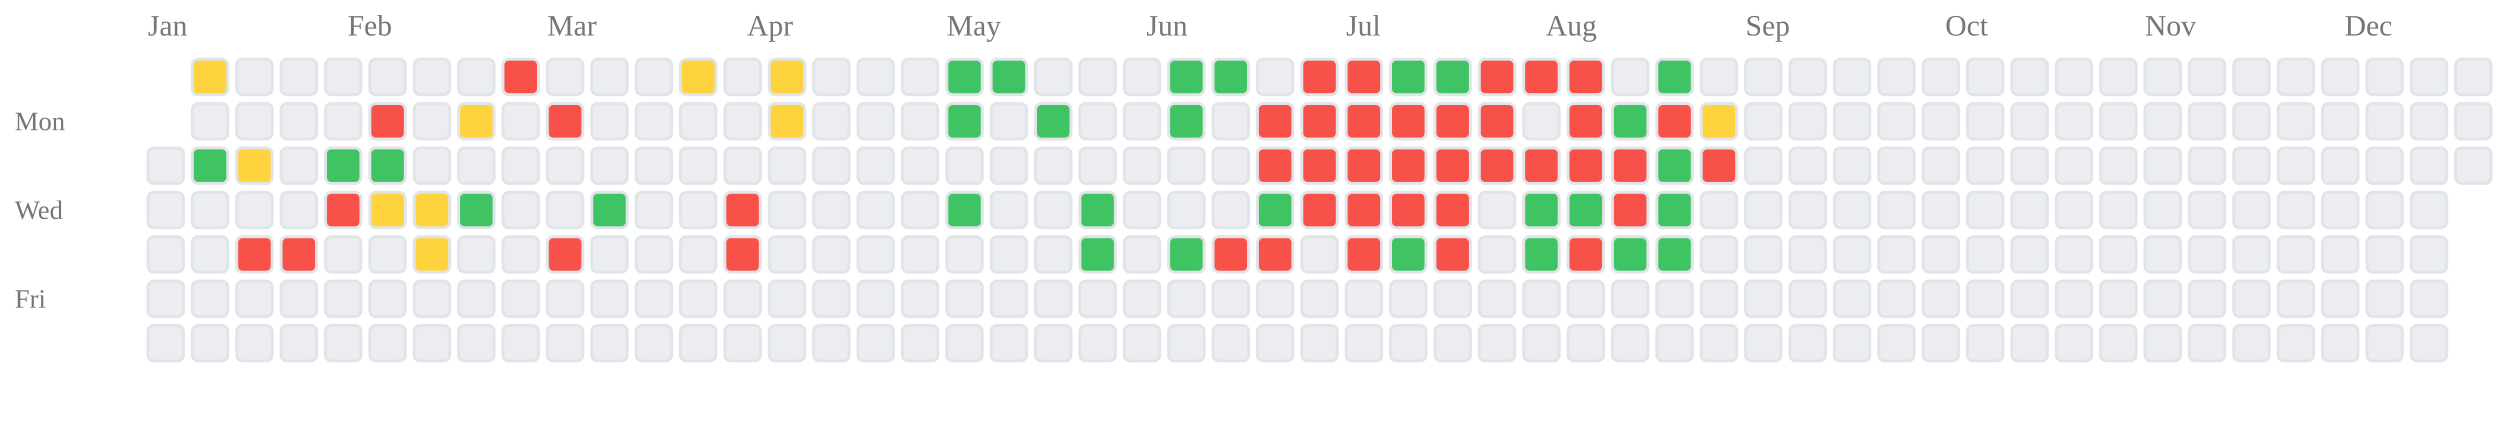
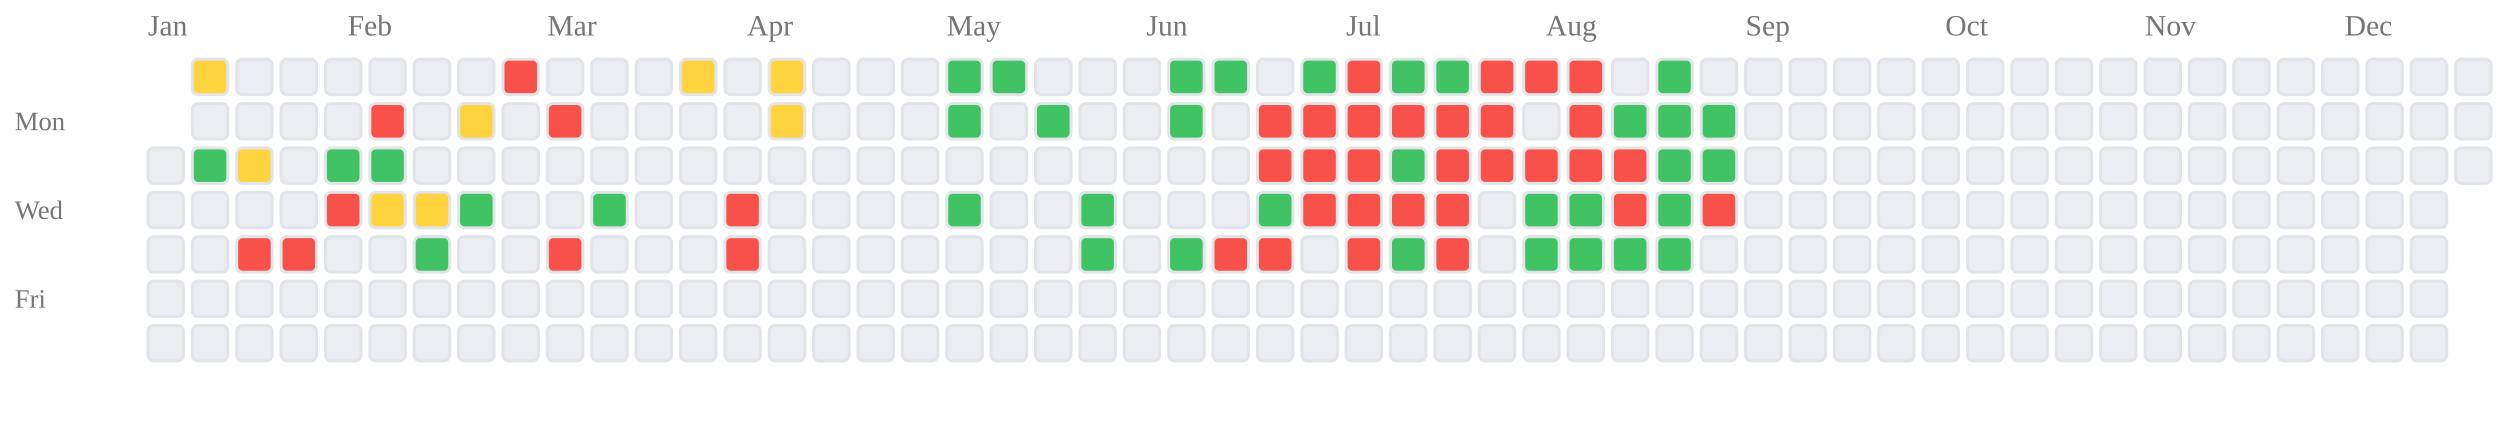
<svg xmlns="http://www.w3.org/2000/svg" width="845" height="145">
  <style>
        .month { font-size: 10px; fill: #767676; }
        .day { font-size: 9px; fill: #767676; }
        .cell { stroke: #e1e4e8; stroke-width: 1; }
        .cell-profit { fill: #40c463; }
        .cell-loss { fill: #f85149; }
        .cell-breakeven { fill: #ffd33d; }
        .cell-empty { fill: #ebedf0; }
    </style>
  <text x="50.0" y="12" class="month">Jan</text>
  <text x="117.5" y="12" class="month">Feb</text>
  <text x="185.0" y="12" class="month">Mar</text>
  <text x="252.5" y="12" class="month">Apr</text>
  <text x="320.0" y="12" class="month">May</text>
  <text x="387.5" y="12" class="month">Jun</text>
  <text x="455.0" y="12" class="month">Jul</text>
  <text x="522.5" y="12" class="month">Aug</text>
  <text x="590.0" y="12" class="month">Sep</text>
  <text x="657.5" y="12" class="month">Oct</text>
  <text x="725.0" y="12" class="month">Nov</text>
  <text x="792.5" y="12" class="month">Dec</text>
  <text x="5" y="44" class="day">Mon</text>
  <text x="5" y="74" class="day">Wed</text>
  <text x="5" y="104" class="day">Fri</text>
  <rect x="50" y="50" width="12" height="12" class="cell cell-empty" rx="2" ry="2" />
  <rect x="50" y="65" width="12" height="12" class="cell cell-empty" rx="2" ry="2" />
  <rect x="50" y="80" width="12" height="12" class="cell cell-empty" rx="2" ry="2" />
  <rect x="50" y="95" width="12" height="12" class="cell cell-empty" rx="2" ry="2" />
  <rect x="50" y="110" width="12" height="12" class="cell cell-empty" rx="2" ry="2" />
  <rect x="65" y="20" width="12" height="12" class="cell cell-breakeven" rx="2" ry="2" />
  <rect x="65" y="35" width="12" height="12" class="cell cell-empty" rx="2" ry="2" />
  <rect x="65" y="50" width="12" height="12" class="cell cell-profit" rx="2" ry="2" />
  <rect x="65" y="65" width="12" height="12" class="cell cell-empty" rx="2" ry="2" />
  <rect x="65" y="80" width="12" height="12" class="cell cell-empty" rx="2" ry="2" />
  <rect x="65" y="95" width="12" height="12" class="cell cell-empty" rx="2" ry="2" />
  <rect x="65" y="110" width="12" height="12" class="cell cell-empty" rx="2" ry="2" />
  <rect x="80" y="20" width="12" height="12" class="cell cell-empty" rx="2" ry="2" />
  <rect x="80" y="35" width="12" height="12" class="cell cell-empty" rx="2" ry="2" />
  <rect x="80" y="50" width="12" height="12" class="cell cell-breakeven" rx="2" ry="2" />
  <rect x="80" y="65" width="12" height="12" class="cell cell-empty" rx="2" ry="2" />
  <rect x="80" y="80" width="12" height="12" class="cell cell-loss" rx="2" ry="2" />
  <rect x="80" y="95" width="12" height="12" class="cell cell-empty" rx="2" ry="2" />
  <rect x="80" y="110" width="12" height="12" class="cell cell-empty" rx="2" ry="2" />
  <rect x="95" y="20" width="12" height="12" class="cell cell-empty" rx="2" ry="2" />
  <rect x="95" y="35" width="12" height="12" class="cell cell-empty" rx="2" ry="2" />
  <rect x="95" y="50" width="12" height="12" class="cell cell-empty" rx="2" ry="2" />
  <rect x="95" y="65" width="12" height="12" class="cell cell-empty" rx="2" ry="2" />
  <rect x="95" y="80" width="12" height="12" class="cell cell-loss" rx="2" ry="2" />
  <rect x="95" y="95" width="12" height="12" class="cell cell-empty" rx="2" ry="2" />
  <rect x="95" y="110" width="12" height="12" class="cell cell-empty" rx="2" ry="2" />
  <rect x="110" y="20" width="12" height="12" class="cell cell-empty" rx="2" ry="2" />
  <rect x="110" y="35" width="12" height="12" class="cell cell-empty" rx="2" ry="2" />
  <rect x="110" y="50" width="12" height="12" class="cell cell-profit" rx="2" ry="2" />
  <rect x="110" y="65" width="12" height="12" class="cell cell-loss" rx="2" ry="2" />
  <rect x="110" y="80" width="12" height="12" class="cell cell-empty" rx="2" ry="2" />
  <rect x="110" y="95" width="12" height="12" class="cell cell-empty" rx="2" ry="2" />
  <rect x="110" y="110" width="12" height="12" class="cell cell-empty" rx="2" ry="2" />
  <rect x="125" y="20" width="12" height="12" class="cell cell-empty" rx="2" ry="2" />
  <rect x="125" y="35" width="12" height="12" class="cell cell-loss" rx="2" ry="2" />
  <rect x="125" y="50" width="12" height="12" class="cell cell-profit" rx="2" ry="2" />
  <rect x="125" y="65" width="12" height="12" class="cell cell-breakeven" rx="2" ry="2" />
  <rect x="125" y="80" width="12" height="12" class="cell cell-empty" rx="2" ry="2" />
  <rect x="125" y="95" width="12" height="12" class="cell cell-empty" rx="2" ry="2" />
  <rect x="125" y="110" width="12" height="12" class="cell cell-empty" rx="2" ry="2" />
  <rect x="140" y="20" width="12" height="12" class="cell cell-empty" rx="2" ry="2" />
  <rect x="140" y="35" width="12" height="12" class="cell cell-empty" rx="2" ry="2" />
  <rect x="140" y="50" width="12" height="12" class="cell cell-empty" rx="2" ry="2" />
  <rect x="140" y="65" width="12" height="12" class="cell cell-breakeven" rx="2" ry="2" />
-   <rect x="140" y="80" width="12" height="12" class="cell cell-breakeven" rx="2" ry="2" />
+   <rect x="140" y="80" width="12" height="12" class="cell cell-profit" rx="2" ry="2" />
  <rect x="140" y="95" width="12" height="12" class="cell cell-empty" rx="2" ry="2" />
  <rect x="140" y="110" width="12" height="12" class="cell cell-empty" rx="2" ry="2" />
  <rect x="155" y="20" width="12" height="12" class="cell cell-empty" rx="2" ry="2" />
  <rect x="155" y="35" width="12" height="12" class="cell cell-breakeven" rx="2" ry="2" />
  <rect x="155" y="50" width="12" height="12" class="cell cell-empty" rx="2" ry="2" />
  <rect x="155" y="65" width="12" height="12" class="cell cell-profit" rx="2" ry="2" />
  <rect x="155" y="80" width="12" height="12" class="cell cell-empty" rx="2" ry="2" />
  <rect x="155" y="95" width="12" height="12" class="cell cell-empty" rx="2" ry="2" />
  <rect x="155" y="110" width="12" height="12" class="cell cell-empty" rx="2" ry="2" />
  <rect x="170" y="20" width="12" height="12" class="cell cell-loss" rx="2" ry="2" />
  <rect x="170" y="35" width="12" height="12" class="cell cell-empty" rx="2" ry="2" />
  <rect x="170" y="50" width="12" height="12" class="cell cell-empty" rx="2" ry="2" />
  <rect x="170" y="65" width="12" height="12" class="cell cell-empty" rx="2" ry="2" />
  <rect x="170" y="80" width="12" height="12" class="cell cell-empty" rx="2" ry="2" />
  <rect x="170" y="95" width="12" height="12" class="cell cell-empty" rx="2" ry="2" />
  <rect x="170" y="110" width="12" height="12" class="cell cell-empty" rx="2" ry="2" />
  <rect x="185" y="20" width="12" height="12" class="cell cell-empty" rx="2" ry="2" />
  <rect x="185" y="35" width="12" height="12" class="cell cell-loss" rx="2" ry="2" />
  <rect x="185" y="50" width="12" height="12" class="cell cell-empty" rx="2" ry="2" />
  <rect x="185" y="65" width="12" height="12" class="cell cell-empty" rx="2" ry="2" />
  <rect x="185" y="80" width="12" height="12" class="cell cell-loss" rx="2" ry="2" />
  <rect x="185" y="95" width="12" height="12" class="cell cell-empty" rx="2" ry="2" />
  <rect x="185" y="110" width="12" height="12" class="cell cell-empty" rx="2" ry="2" />
  <rect x="200" y="20" width="12" height="12" class="cell cell-empty" rx="2" ry="2" />
  <rect x="200" y="35" width="12" height="12" class="cell cell-empty" rx="2" ry="2" />
  <rect x="200" y="50" width="12" height="12" class="cell cell-empty" rx="2" ry="2" />
  <rect x="200" y="65" width="12" height="12" class="cell cell-profit" rx="2" ry="2" />
  <rect x="200" y="80" width="12" height="12" class="cell cell-empty" rx="2" ry="2" />
  <rect x="200" y="95" width="12" height="12" class="cell cell-empty" rx="2" ry="2" />
  <rect x="200" y="110" width="12" height="12" class="cell cell-empty" rx="2" ry="2" />
  <rect x="215" y="20" width="12" height="12" class="cell cell-empty" rx="2" ry="2" />
  <rect x="215" y="35" width="12" height="12" class="cell cell-empty" rx="2" ry="2" />
  <rect x="215" y="50" width="12" height="12" class="cell cell-empty" rx="2" ry="2" />
  <rect x="215" y="65" width="12" height="12" class="cell cell-empty" rx="2" ry="2" />
  <rect x="215" y="80" width="12" height="12" class="cell cell-empty" rx="2" ry="2" />
  <rect x="215" y="95" width="12" height="12" class="cell cell-empty" rx="2" ry="2" />
  <rect x="215" y="110" width="12" height="12" class="cell cell-empty" rx="2" ry="2" />
  <rect x="230" y="20" width="12" height="12" class="cell cell-breakeven" rx="2" ry="2" />
  <rect x="230" y="35" width="12" height="12" class="cell cell-empty" rx="2" ry="2" />
  <rect x="230" y="50" width="12" height="12" class="cell cell-empty" rx="2" ry="2" />
  <rect x="230" y="65" width="12" height="12" class="cell cell-empty" rx="2" ry="2" />
  <rect x="230" y="80" width="12" height="12" class="cell cell-empty" rx="2" ry="2" />
  <rect x="230" y="95" width="12" height="12" class="cell cell-empty" rx="2" ry="2" />
  <rect x="230" y="110" width="12" height="12" class="cell cell-empty" rx="2" ry="2" />
  <rect x="245" y="20" width="12" height="12" class="cell cell-empty" rx="2" ry="2" />
  <rect x="245" y="35" width="12" height="12" class="cell cell-empty" rx="2" ry="2" />
  <rect x="245" y="50" width="12" height="12" class="cell cell-empty" rx="2" ry="2" />
  <rect x="245" y="65" width="12" height="12" class="cell cell-loss" rx="2" ry="2" />
  <rect x="245" y="80" width="12" height="12" class="cell cell-loss" rx="2" ry="2" />
  <rect x="245" y="95" width="12" height="12" class="cell cell-empty" rx="2" ry="2" />
  <rect x="245" y="110" width="12" height="12" class="cell cell-empty" rx="2" ry="2" />
  <rect x="260" y="20" width="12" height="12" class="cell cell-breakeven" rx="2" ry="2" />
  <rect x="260" y="35" width="12" height="12" class="cell cell-breakeven" rx="2" ry="2" />
  <rect x="260" y="50" width="12" height="12" class="cell cell-empty" rx="2" ry="2" />
  <rect x="260" y="65" width="12" height="12" class="cell cell-empty" rx="2" ry="2" />
  <rect x="260" y="80" width="12" height="12" class="cell cell-empty" rx="2" ry="2" />
  <rect x="260" y="95" width="12" height="12" class="cell cell-empty" rx="2" ry="2" />
  <rect x="260" y="110" width="12" height="12" class="cell cell-empty" rx="2" ry="2" />
  <rect x="275" y="20" width="12" height="12" class="cell cell-empty" rx="2" ry="2" />
  <rect x="275" y="35" width="12" height="12" class="cell cell-empty" rx="2" ry="2" />
  <rect x="275" y="50" width="12" height="12" class="cell cell-empty" rx="2" ry="2" />
  <rect x="275" y="65" width="12" height="12" class="cell cell-empty" rx="2" ry="2" />
  <rect x="275" y="80" width="12" height="12" class="cell cell-empty" rx="2" ry="2" />
  <rect x="275" y="95" width="12" height="12" class="cell cell-empty" rx="2" ry="2" />
  <rect x="275" y="110" width="12" height="12" class="cell cell-empty" rx="2" ry="2" />
  <rect x="290" y="20" width="12" height="12" class="cell cell-empty" rx="2" ry="2" />
  <rect x="290" y="35" width="12" height="12" class="cell cell-empty" rx="2" ry="2" />
  <rect x="290" y="50" width="12" height="12" class="cell cell-empty" rx="2" ry="2" />
  <rect x="290" y="65" width="12" height="12" class="cell cell-empty" rx="2" ry="2" />
  <rect x="290" y="80" width="12" height="12" class="cell cell-empty" rx="2" ry="2" />
  <rect x="290" y="95" width="12" height="12" class="cell cell-empty" rx="2" ry="2" />
  <rect x="290" y="110" width="12" height="12" class="cell cell-empty" rx="2" ry="2" />
  <rect x="305" y="20" width="12" height="12" class="cell cell-empty" rx="2" ry="2" />
  <rect x="305" y="35" width="12" height="12" class="cell cell-empty" rx="2" ry="2" />
  <rect x="305" y="50" width="12" height="12" class="cell cell-empty" rx="2" ry="2" />
  <rect x="305" y="65" width="12" height="12" class="cell cell-empty" rx="2" ry="2" />
  <rect x="305" y="80" width="12" height="12" class="cell cell-empty" rx="2" ry="2" />
  <rect x="305" y="95" width="12" height="12" class="cell cell-empty" rx="2" ry="2" />
  <rect x="305" y="110" width="12" height="12" class="cell cell-empty" rx="2" ry="2" />
  <rect x="320" y="20" width="12" height="12" class="cell cell-profit" rx="2" ry="2" />
  <rect x="320" y="35" width="12" height="12" class="cell cell-profit" rx="2" ry="2" />
  <rect x="320" y="50" width="12" height="12" class="cell cell-empty" rx="2" ry="2" />
  <rect x="320" y="65" width="12" height="12" class="cell cell-profit" rx="2" ry="2" />
  <rect x="320" y="80" width="12" height="12" class="cell cell-empty" rx="2" ry="2" />
  <rect x="320" y="95" width="12" height="12" class="cell cell-empty" rx="2" ry="2" />
  <rect x="320" y="110" width="12" height="12" class="cell cell-empty" rx="2" ry="2" />
  <rect x="335" y="20" width="12" height="12" class="cell cell-profit" rx="2" ry="2" />
  <rect x="335" y="35" width="12" height="12" class="cell cell-empty" rx="2" ry="2" />
  <rect x="335" y="50" width="12" height="12" class="cell cell-empty" rx="2" ry="2" />
  <rect x="335" y="65" width="12" height="12" class="cell cell-empty" rx="2" ry="2" />
  <rect x="335" y="80" width="12" height="12" class="cell cell-empty" rx="2" ry="2" />
  <rect x="335" y="95" width="12" height="12" class="cell cell-empty" rx="2" ry="2" />
  <rect x="335" y="110" width="12" height="12" class="cell cell-empty" rx="2" ry="2" />
  <rect x="350" y="20" width="12" height="12" class="cell cell-empty" rx="2" ry="2" />
  <rect x="350" y="35" width="12" height="12" class="cell cell-profit" rx="2" ry="2" />
  <rect x="350" y="50" width="12" height="12" class="cell cell-empty" rx="2" ry="2" />
  <rect x="350" y="65" width="12" height="12" class="cell cell-empty" rx="2" ry="2" />
  <rect x="350" y="80" width="12" height="12" class="cell cell-empty" rx="2" ry="2" />
  <rect x="350" y="95" width="12" height="12" class="cell cell-empty" rx="2" ry="2" />
  <rect x="350" y="110" width="12" height="12" class="cell cell-empty" rx="2" ry="2" />
  <rect x="365" y="20" width="12" height="12" class="cell cell-empty" rx="2" ry="2" />
  <rect x="365" y="35" width="12" height="12" class="cell cell-empty" rx="2" ry="2" />
  <rect x="365" y="50" width="12" height="12" class="cell cell-empty" rx="2" ry="2" />
  <rect x="365" y="65" width="12" height="12" class="cell cell-profit" rx="2" ry="2" />
  <rect x="365" y="80" width="12" height="12" class="cell cell-profit" rx="2" ry="2" />
  <rect x="365" y="95" width="12" height="12" class="cell cell-empty" rx="2" ry="2" />
  <rect x="365" y="110" width="12" height="12" class="cell cell-empty" rx="2" ry="2" />
  <rect x="380" y="20" width="12" height="12" class="cell cell-empty" rx="2" ry="2" />
  <rect x="380" y="35" width="12" height="12" class="cell cell-empty" rx="2" ry="2" />
  <rect x="380" y="50" width="12" height="12" class="cell cell-empty" rx="2" ry="2" />
  <rect x="380" y="65" width="12" height="12" class="cell cell-empty" rx="2" ry="2" />
  <rect x="380" y="80" width="12" height="12" class="cell cell-empty" rx="2" ry="2" />
  <rect x="380" y="95" width="12" height="12" class="cell cell-empty" rx="2" ry="2" />
  <rect x="380" y="110" width="12" height="12" class="cell cell-empty" rx="2" ry="2" />
  <rect x="395" y="20" width="12" height="12" class="cell cell-profit" rx="2" ry="2" />
  <rect x="395" y="35" width="12" height="12" class="cell cell-profit" rx="2" ry="2" />
  <rect x="395" y="50" width="12" height="12" class="cell cell-empty" rx="2" ry="2" />
  <rect x="395" y="65" width="12" height="12" class="cell cell-empty" rx="2" ry="2" />
  <rect x="395" y="80" width="12" height="12" class="cell cell-profit" rx="2" ry="2" />
  <rect x="395" y="95" width="12" height="12" class="cell cell-empty" rx="2" ry="2" />
  <rect x="395" y="110" width="12" height="12" class="cell cell-empty" rx="2" ry="2" />
  <rect x="410" y="20" width="12" height="12" class="cell cell-profit" rx="2" ry="2" />
  <rect x="410" y="35" width="12" height="12" class="cell cell-empty" rx="2" ry="2" />
  <rect x="410" y="50" width="12" height="12" class="cell cell-empty" rx="2" ry="2" />
  <rect x="410" y="65" width="12" height="12" class="cell cell-empty" rx="2" ry="2" />
  <rect x="410" y="80" width="12" height="12" class="cell cell-loss" rx="2" ry="2" />
  <rect x="410" y="95" width="12" height="12" class="cell cell-empty" rx="2" ry="2" />
  <rect x="410" y="110" width="12" height="12" class="cell cell-empty" rx="2" ry="2" />
  <rect x="425" y="20" width="12" height="12" class="cell cell-empty" rx="2" ry="2" />
  <rect x="425" y="35" width="12" height="12" class="cell cell-loss" rx="2" ry="2" />
  <rect x="425" y="50" width="12" height="12" class="cell cell-loss" rx="2" ry="2" />
  <rect x="425" y="65" width="12" height="12" class="cell cell-profit" rx="2" ry="2" />
  <rect x="425" y="80" width="12" height="12" class="cell cell-loss" rx="2" ry="2" />
  <rect x="425" y="95" width="12" height="12" class="cell cell-empty" rx="2" ry="2" />
  <rect x="425" y="110" width="12" height="12" class="cell cell-empty" rx="2" ry="2" />
-   <rect x="440" y="20" width="12" height="12" class="cell cell-loss" rx="2" ry="2" />
+   <rect x="440" y="20" width="12" height="12" class="cell cell-profit" rx="2" ry="2" />
  <rect x="440" y="35" width="12" height="12" class="cell cell-loss" rx="2" ry="2" />
  <rect x="440" y="50" width="12" height="12" class="cell cell-loss" rx="2" ry="2" />
  <rect x="440" y="65" width="12" height="12" class="cell cell-loss" rx="2" ry="2" />
  <rect x="440" y="80" width="12" height="12" class="cell cell-empty" rx="2" ry="2" />
  <rect x="440" y="95" width="12" height="12" class="cell cell-empty" rx="2" ry="2" />
  <rect x="440" y="110" width="12" height="12" class="cell cell-empty" rx="2" ry="2" />
  <rect x="455" y="20" width="12" height="12" class="cell cell-loss" rx="2" ry="2" />
  <rect x="455" y="35" width="12" height="12" class="cell cell-loss" rx="2" ry="2" />
  <rect x="455" y="50" width="12" height="12" class="cell cell-loss" rx="2" ry="2" />
  <rect x="455" y="65" width="12" height="12" class="cell cell-loss" rx="2" ry="2" />
  <rect x="455" y="80" width="12" height="12" class="cell cell-loss" rx="2" ry="2" />
  <rect x="455" y="95" width="12" height="12" class="cell cell-empty" rx="2" ry="2" />
  <rect x="455" y="110" width="12" height="12" class="cell cell-empty" rx="2" ry="2" />
  <rect x="470" y="20" width="12" height="12" class="cell cell-profit" rx="2" ry="2" />
  <rect x="470" y="35" width="12" height="12" class="cell cell-loss" rx="2" ry="2" />
-   <rect x="470" y="50" width="12" height="12" class="cell cell-loss" rx="2" ry="2" />
+   <rect x="470" y="50" width="12" height="12" class="cell cell-profit" rx="2" ry="2" />
  <rect x="470" y="65" width="12" height="12" class="cell cell-loss" rx="2" ry="2" />
  <rect x="470" y="80" width="12" height="12" class="cell cell-profit" rx="2" ry="2" />
  <rect x="470" y="95" width="12" height="12" class="cell cell-empty" rx="2" ry="2" />
  <rect x="470" y="110" width="12" height="12" class="cell cell-empty" rx="2" ry="2" />
  <rect x="485" y="20" width="12" height="12" class="cell cell-profit" rx="2" ry="2" />
  <rect x="485" y="35" width="12" height="12" class="cell cell-loss" rx="2" ry="2" />
  <rect x="485" y="50" width="12" height="12" class="cell cell-loss" rx="2" ry="2" />
  <rect x="485" y="65" width="12" height="12" class="cell cell-loss" rx="2" ry="2" />
  <rect x="485" y="80" width="12" height="12" class="cell cell-loss" rx="2" ry="2" />
  <rect x="485" y="95" width="12" height="12" class="cell cell-empty" rx="2" ry="2" />
  <rect x="485" y="110" width="12" height="12" class="cell cell-empty" rx="2" ry="2" />
  <rect x="500" y="20" width="12" height="12" class="cell cell-loss" rx="2" ry="2" />
  <rect x="500" y="35" width="12" height="12" class="cell cell-loss" rx="2" ry="2" />
  <rect x="500" y="50" width="12" height="12" class="cell cell-loss" rx="2" ry="2" />
  <rect x="500" y="65" width="12" height="12" class="cell cell-empty" rx="2" ry="2" />
  <rect x="500" y="80" width="12" height="12" class="cell cell-empty" rx="2" ry="2" />
  <rect x="500" y="95" width="12" height="12" class="cell cell-empty" rx="2" ry="2" />
  <rect x="500" y="110" width="12" height="12" class="cell cell-empty" rx="2" ry="2" />
  <rect x="515" y="20" width="12" height="12" class="cell cell-loss" rx="2" ry="2" />
  <rect x="515" y="35" width="12" height="12" class="cell cell-empty" rx="2" ry="2" />
  <rect x="515" y="50" width="12" height="12" class="cell cell-loss" rx="2" ry="2" />
  <rect x="515" y="65" width="12" height="12" class="cell cell-profit" rx="2" ry="2" />
  <rect x="515" y="80" width="12" height="12" class="cell cell-profit" rx="2" ry="2" />
  <rect x="515" y="95" width="12" height="12" class="cell cell-empty" rx="2" ry="2" />
  <rect x="515" y="110" width="12" height="12" class="cell cell-empty" rx="2" ry="2" />
  <rect x="530" y="20" width="12" height="12" class="cell cell-loss" rx="2" ry="2" />
  <rect x="530" y="35" width="12" height="12" class="cell cell-loss" rx="2" ry="2" />
  <rect x="530" y="50" width="12" height="12" class="cell cell-loss" rx="2" ry="2" />
  <rect x="530" y="65" width="12" height="12" class="cell cell-profit" rx="2" ry="2" />
-   <rect x="530" y="80" width="12" height="12" class="cell cell-loss" rx="2" ry="2" />
+   <rect x="530" y="80" width="12" height="12" class="cell cell-profit" rx="2" ry="2" />
  <rect x="530" y="95" width="12" height="12" class="cell cell-empty" rx="2" ry="2" />
  <rect x="530" y="110" width="12" height="12" class="cell cell-empty" rx="2" ry="2" />
  <rect x="545" y="20" width="12" height="12" class="cell cell-empty" rx="2" ry="2" />
  <rect x="545" y="35" width="12" height="12" class="cell cell-profit" rx="2" ry="2" />
  <rect x="545" y="50" width="12" height="12" class="cell cell-loss" rx="2" ry="2" />
  <rect x="545" y="65" width="12" height="12" class="cell cell-loss" rx="2" ry="2" />
  <rect x="545" y="80" width="12" height="12" class="cell cell-profit" rx="2" ry="2" />
  <rect x="545" y="95" width="12" height="12" class="cell cell-empty" rx="2" ry="2" />
  <rect x="545" y="110" width="12" height="12" class="cell cell-empty" rx="2" ry="2" />
  <rect x="560" y="20" width="12" height="12" class="cell cell-profit" rx="2" ry="2" />
-   <rect x="560" y="35" width="12" height="12" class="cell cell-loss" rx="2" ry="2" />
+   <rect x="560" y="35" width="12" height="12" class="cell cell-profit" rx="2" ry="2" />
  <rect x="560" y="50" width="12" height="12" class="cell cell-profit" rx="2" ry="2" />
  <rect x="560" y="65" width="12" height="12" class="cell cell-profit" rx="2" ry="2" />
  <rect x="560" y="80" width="12" height="12" class="cell cell-profit" rx="2" ry="2" />
  <rect x="560" y="95" width="12" height="12" class="cell cell-empty" rx="2" ry="2" />
  <rect x="560" y="110" width="12" height="12" class="cell cell-empty" rx="2" ry="2" />
  <rect x="575" y="20" width="12" height="12" class="cell cell-empty" rx="2" ry="2" />
-   <rect x="575" y="35" width="12" height="12" class="cell cell-breakeven" rx="2" ry="2" />
-   <rect x="575" y="50" width="12" height="12" class="cell cell-loss" rx="2" ry="2" />
-   <rect x="575" y="65" width="12" height="12" class="cell cell-empty" rx="2" ry="2" />
+   <rect x="575" y="35" width="12" height="12" class="cell cell-profit" rx="2" ry="2" />
+   <rect x="575" y="50" width="12" height="12" class="cell cell-profit" rx="2" ry="2" />
+   <rect x="575" y="65" width="12" height="12" class="cell cell-loss" rx="2" ry="2" />
  <rect x="575" y="80" width="12" height="12" class="cell cell-empty" rx="2" ry="2" />
  <rect x="575" y="95" width="12" height="12" class="cell cell-empty" rx="2" ry="2" />
  <rect x="575" y="110" width="12" height="12" class="cell cell-empty" rx="2" ry="2" />
  <rect x="590" y="20" width="12" height="12" class="cell cell-empty" rx="2" ry="2" />
  <rect x="590" y="35" width="12" height="12" class="cell cell-empty" rx="2" ry="2" />
  <rect x="590" y="50" width="12" height="12" class="cell cell-empty" rx="2" ry="2" />
  <rect x="590" y="65" width="12" height="12" class="cell cell-empty" rx="2" ry="2" />
  <rect x="590" y="80" width="12" height="12" class="cell cell-empty" rx="2" ry="2" />
  <rect x="590" y="95" width="12" height="12" class="cell cell-empty" rx="2" ry="2" />
  <rect x="590" y="110" width="12" height="12" class="cell cell-empty" rx="2" ry="2" />
  <rect x="605" y="20" width="12" height="12" class="cell cell-empty" rx="2" ry="2" />
  <rect x="605" y="35" width="12" height="12" class="cell cell-empty" rx="2" ry="2" />
  <rect x="605" y="50" width="12" height="12" class="cell cell-empty" rx="2" ry="2" />
  <rect x="605" y="65" width="12" height="12" class="cell cell-empty" rx="2" ry="2" />
  <rect x="605" y="80" width="12" height="12" class="cell cell-empty" rx="2" ry="2" />
  <rect x="605" y="95" width="12" height="12" class="cell cell-empty" rx="2" ry="2" />
  <rect x="605" y="110" width="12" height="12" class="cell cell-empty" rx="2" ry="2" />
  <rect x="620" y="20" width="12" height="12" class="cell cell-empty" rx="2" ry="2" />
  <rect x="620" y="35" width="12" height="12" class="cell cell-empty" rx="2" ry="2" />
  <rect x="620" y="50" width="12" height="12" class="cell cell-empty" rx="2" ry="2" />
  <rect x="620" y="65" width="12" height="12" class="cell cell-empty" rx="2" ry="2" />
  <rect x="620" y="80" width="12" height="12" class="cell cell-empty" rx="2" ry="2" />
  <rect x="620" y="95" width="12" height="12" class="cell cell-empty" rx="2" ry="2" />
  <rect x="620" y="110" width="12" height="12" class="cell cell-empty" rx="2" ry="2" />
  <rect x="635" y="20" width="12" height="12" class="cell cell-empty" rx="2" ry="2" />
  <rect x="635" y="35" width="12" height="12" class="cell cell-empty" rx="2" ry="2" />
  <rect x="635" y="50" width="12" height="12" class="cell cell-empty" rx="2" ry="2" />
  <rect x="635" y="65" width="12" height="12" class="cell cell-empty" rx="2" ry="2" />
  <rect x="635" y="80" width="12" height="12" class="cell cell-empty" rx="2" ry="2" />
  <rect x="635" y="95" width="12" height="12" class="cell cell-empty" rx="2" ry="2" />
  <rect x="635" y="110" width="12" height="12" class="cell cell-empty" rx="2" ry="2" />
  <rect x="650" y="20" width="12" height="12" class="cell cell-empty" rx="2" ry="2" />
  <rect x="650" y="35" width="12" height="12" class="cell cell-empty" rx="2" ry="2" />
  <rect x="650" y="50" width="12" height="12" class="cell cell-empty" rx="2" ry="2" />
  <rect x="650" y="65" width="12" height="12" class="cell cell-empty" rx="2" ry="2" />
  <rect x="650" y="80" width="12" height="12" class="cell cell-empty" rx="2" ry="2" />
  <rect x="650" y="95" width="12" height="12" class="cell cell-empty" rx="2" ry="2" />
  <rect x="650" y="110" width="12" height="12" class="cell cell-empty" rx="2" ry="2" />
  <rect x="665" y="20" width="12" height="12" class="cell cell-empty" rx="2" ry="2" />
  <rect x="665" y="35" width="12" height="12" class="cell cell-empty" rx="2" ry="2" />
  <rect x="665" y="50" width="12" height="12" class="cell cell-empty" rx="2" ry="2" />
  <rect x="665" y="65" width="12" height="12" class="cell cell-empty" rx="2" ry="2" />
  <rect x="665" y="80" width="12" height="12" class="cell cell-empty" rx="2" ry="2" />
  <rect x="665" y="95" width="12" height="12" class="cell cell-empty" rx="2" ry="2" />
  <rect x="665" y="110" width="12" height="12" class="cell cell-empty" rx="2" ry="2" />
  <rect x="680" y="20" width="12" height="12" class="cell cell-empty" rx="2" ry="2" />
  <rect x="680" y="35" width="12" height="12" class="cell cell-empty" rx="2" ry="2" />
  <rect x="680" y="50" width="12" height="12" class="cell cell-empty" rx="2" ry="2" />
  <rect x="680" y="65" width="12" height="12" class="cell cell-empty" rx="2" ry="2" />
  <rect x="680" y="80" width="12" height="12" class="cell cell-empty" rx="2" ry="2" />
  <rect x="680" y="95" width="12" height="12" class="cell cell-empty" rx="2" ry="2" />
  <rect x="680" y="110" width="12" height="12" class="cell cell-empty" rx="2" ry="2" />
  <rect x="695" y="20" width="12" height="12" class="cell cell-empty" rx="2" ry="2" />
  <rect x="695" y="35" width="12" height="12" class="cell cell-empty" rx="2" ry="2" />
  <rect x="695" y="50" width="12" height="12" class="cell cell-empty" rx="2" ry="2" />
  <rect x="695" y="65" width="12" height="12" class="cell cell-empty" rx="2" ry="2" />
  <rect x="695" y="80" width="12" height="12" class="cell cell-empty" rx="2" ry="2" />
  <rect x="695" y="95" width="12" height="12" class="cell cell-empty" rx="2" ry="2" />
  <rect x="695" y="110" width="12" height="12" class="cell cell-empty" rx="2" ry="2" />
  <rect x="710" y="20" width="12" height="12" class="cell cell-empty" rx="2" ry="2" />
  <rect x="710" y="35" width="12" height="12" class="cell cell-empty" rx="2" ry="2" />
  <rect x="710" y="50" width="12" height="12" class="cell cell-empty" rx="2" ry="2" />
  <rect x="710" y="65" width="12" height="12" class="cell cell-empty" rx="2" ry="2" />
  <rect x="710" y="80" width="12" height="12" class="cell cell-empty" rx="2" ry="2" />
  <rect x="710" y="95" width="12" height="12" class="cell cell-empty" rx="2" ry="2" />
  <rect x="710" y="110" width="12" height="12" class="cell cell-empty" rx="2" ry="2" />
  <rect x="725" y="20" width="12" height="12" class="cell cell-empty" rx="2" ry="2" />
  <rect x="725" y="35" width="12" height="12" class="cell cell-empty" rx="2" ry="2" />
  <rect x="725" y="50" width="12" height="12" class="cell cell-empty" rx="2" ry="2" />
  <rect x="725" y="65" width="12" height="12" class="cell cell-empty" rx="2" ry="2" />
  <rect x="725" y="80" width="12" height="12" class="cell cell-empty" rx="2" ry="2" />
  <rect x="725" y="95" width="12" height="12" class="cell cell-empty" rx="2" ry="2" />
  <rect x="725" y="110" width="12" height="12" class="cell cell-empty" rx="2" ry="2" />
  <rect x="740" y="20" width="12" height="12" class="cell cell-empty" rx="2" ry="2" />
  <rect x="740" y="35" width="12" height="12" class="cell cell-empty" rx="2" ry="2" />
  <rect x="740" y="50" width="12" height="12" class="cell cell-empty" rx="2" ry="2" />
  <rect x="740" y="65" width="12" height="12" class="cell cell-empty" rx="2" ry="2" />
  <rect x="740" y="80" width="12" height="12" class="cell cell-empty" rx="2" ry="2" />
  <rect x="740" y="95" width="12" height="12" class="cell cell-empty" rx="2" ry="2" />
  <rect x="740" y="110" width="12" height="12" class="cell cell-empty" rx="2" ry="2" />
  <rect x="755" y="20" width="12" height="12" class="cell cell-empty" rx="2" ry="2" />
  <rect x="755" y="35" width="12" height="12" class="cell cell-empty" rx="2" ry="2" />
  <rect x="755" y="50" width="12" height="12" class="cell cell-empty" rx="2" ry="2" />
  <rect x="755" y="65" width="12" height="12" class="cell cell-empty" rx="2" ry="2" />
  <rect x="755" y="80" width="12" height="12" class="cell cell-empty" rx="2" ry="2" />
  <rect x="755" y="95" width="12" height="12" class="cell cell-empty" rx="2" ry="2" />
  <rect x="755" y="110" width="12" height="12" class="cell cell-empty" rx="2" ry="2" />
  <rect x="770" y="20" width="12" height="12" class="cell cell-empty" rx="2" ry="2" />
  <rect x="770" y="35" width="12" height="12" class="cell cell-empty" rx="2" ry="2" />
  <rect x="770" y="50" width="12" height="12" class="cell cell-empty" rx="2" ry="2" />
  <rect x="770" y="65" width="12" height="12" class="cell cell-empty" rx="2" ry="2" />
  <rect x="770" y="80" width="12" height="12" class="cell cell-empty" rx="2" ry="2" />
  <rect x="770" y="95" width="12" height="12" class="cell cell-empty" rx="2" ry="2" />
  <rect x="770" y="110" width="12" height="12" class="cell cell-empty" rx="2" ry="2" />
  <rect x="785" y="20" width="12" height="12" class="cell cell-empty" rx="2" ry="2" />
  <rect x="785" y="35" width="12" height="12" class="cell cell-empty" rx="2" ry="2" />
  <rect x="785" y="50" width="12" height="12" class="cell cell-empty" rx="2" ry="2" />
  <rect x="785" y="65" width="12" height="12" class="cell cell-empty" rx="2" ry="2" />
  <rect x="785" y="80" width="12" height="12" class="cell cell-empty" rx="2" ry="2" />
  <rect x="785" y="95" width="12" height="12" class="cell cell-empty" rx="2" ry="2" />
  <rect x="785" y="110" width="12" height="12" class="cell cell-empty" rx="2" ry="2" />
  <rect x="800" y="20" width="12" height="12" class="cell cell-empty" rx="2" ry="2" />
  <rect x="800" y="35" width="12" height="12" class="cell cell-empty" rx="2" ry="2" />
  <rect x="800" y="50" width="12" height="12" class="cell cell-empty" rx="2" ry="2" />
  <rect x="800" y="65" width="12" height="12" class="cell cell-empty" rx="2" ry="2" />
  <rect x="800" y="80" width="12" height="12" class="cell cell-empty" rx="2" ry="2" />
  <rect x="800" y="95" width="12" height="12" class="cell cell-empty" rx="2" ry="2" />
  <rect x="800" y="110" width="12" height="12" class="cell cell-empty" rx="2" ry="2" />
  <rect x="815" y="20" width="12" height="12" class="cell cell-empty" rx="2" ry="2" />
  <rect x="815" y="35" width="12" height="12" class="cell cell-empty" rx="2" ry="2" />
  <rect x="815" y="50" width="12" height="12" class="cell cell-empty" rx="2" ry="2" />
  <rect x="815" y="65" width="12" height="12" class="cell cell-empty" rx="2" ry="2" />
  <rect x="815" y="80" width="12" height="12" class="cell cell-empty" rx="2" ry="2" />
  <rect x="815" y="95" width="12" height="12" class="cell cell-empty" rx="2" ry="2" />
  <rect x="815" y="110" width="12" height="12" class="cell cell-empty" rx="2" ry="2" />
  <rect x="830" y="20" width="12" height="12" class="cell cell-empty" rx="2" ry="2" />
  <rect x="830" y="35" width="12" height="12" class="cell cell-empty" rx="2" ry="2" />
  <rect x="830" y="50" width="12" height="12" class="cell cell-empty" rx="2" ry="2" />
</svg>
